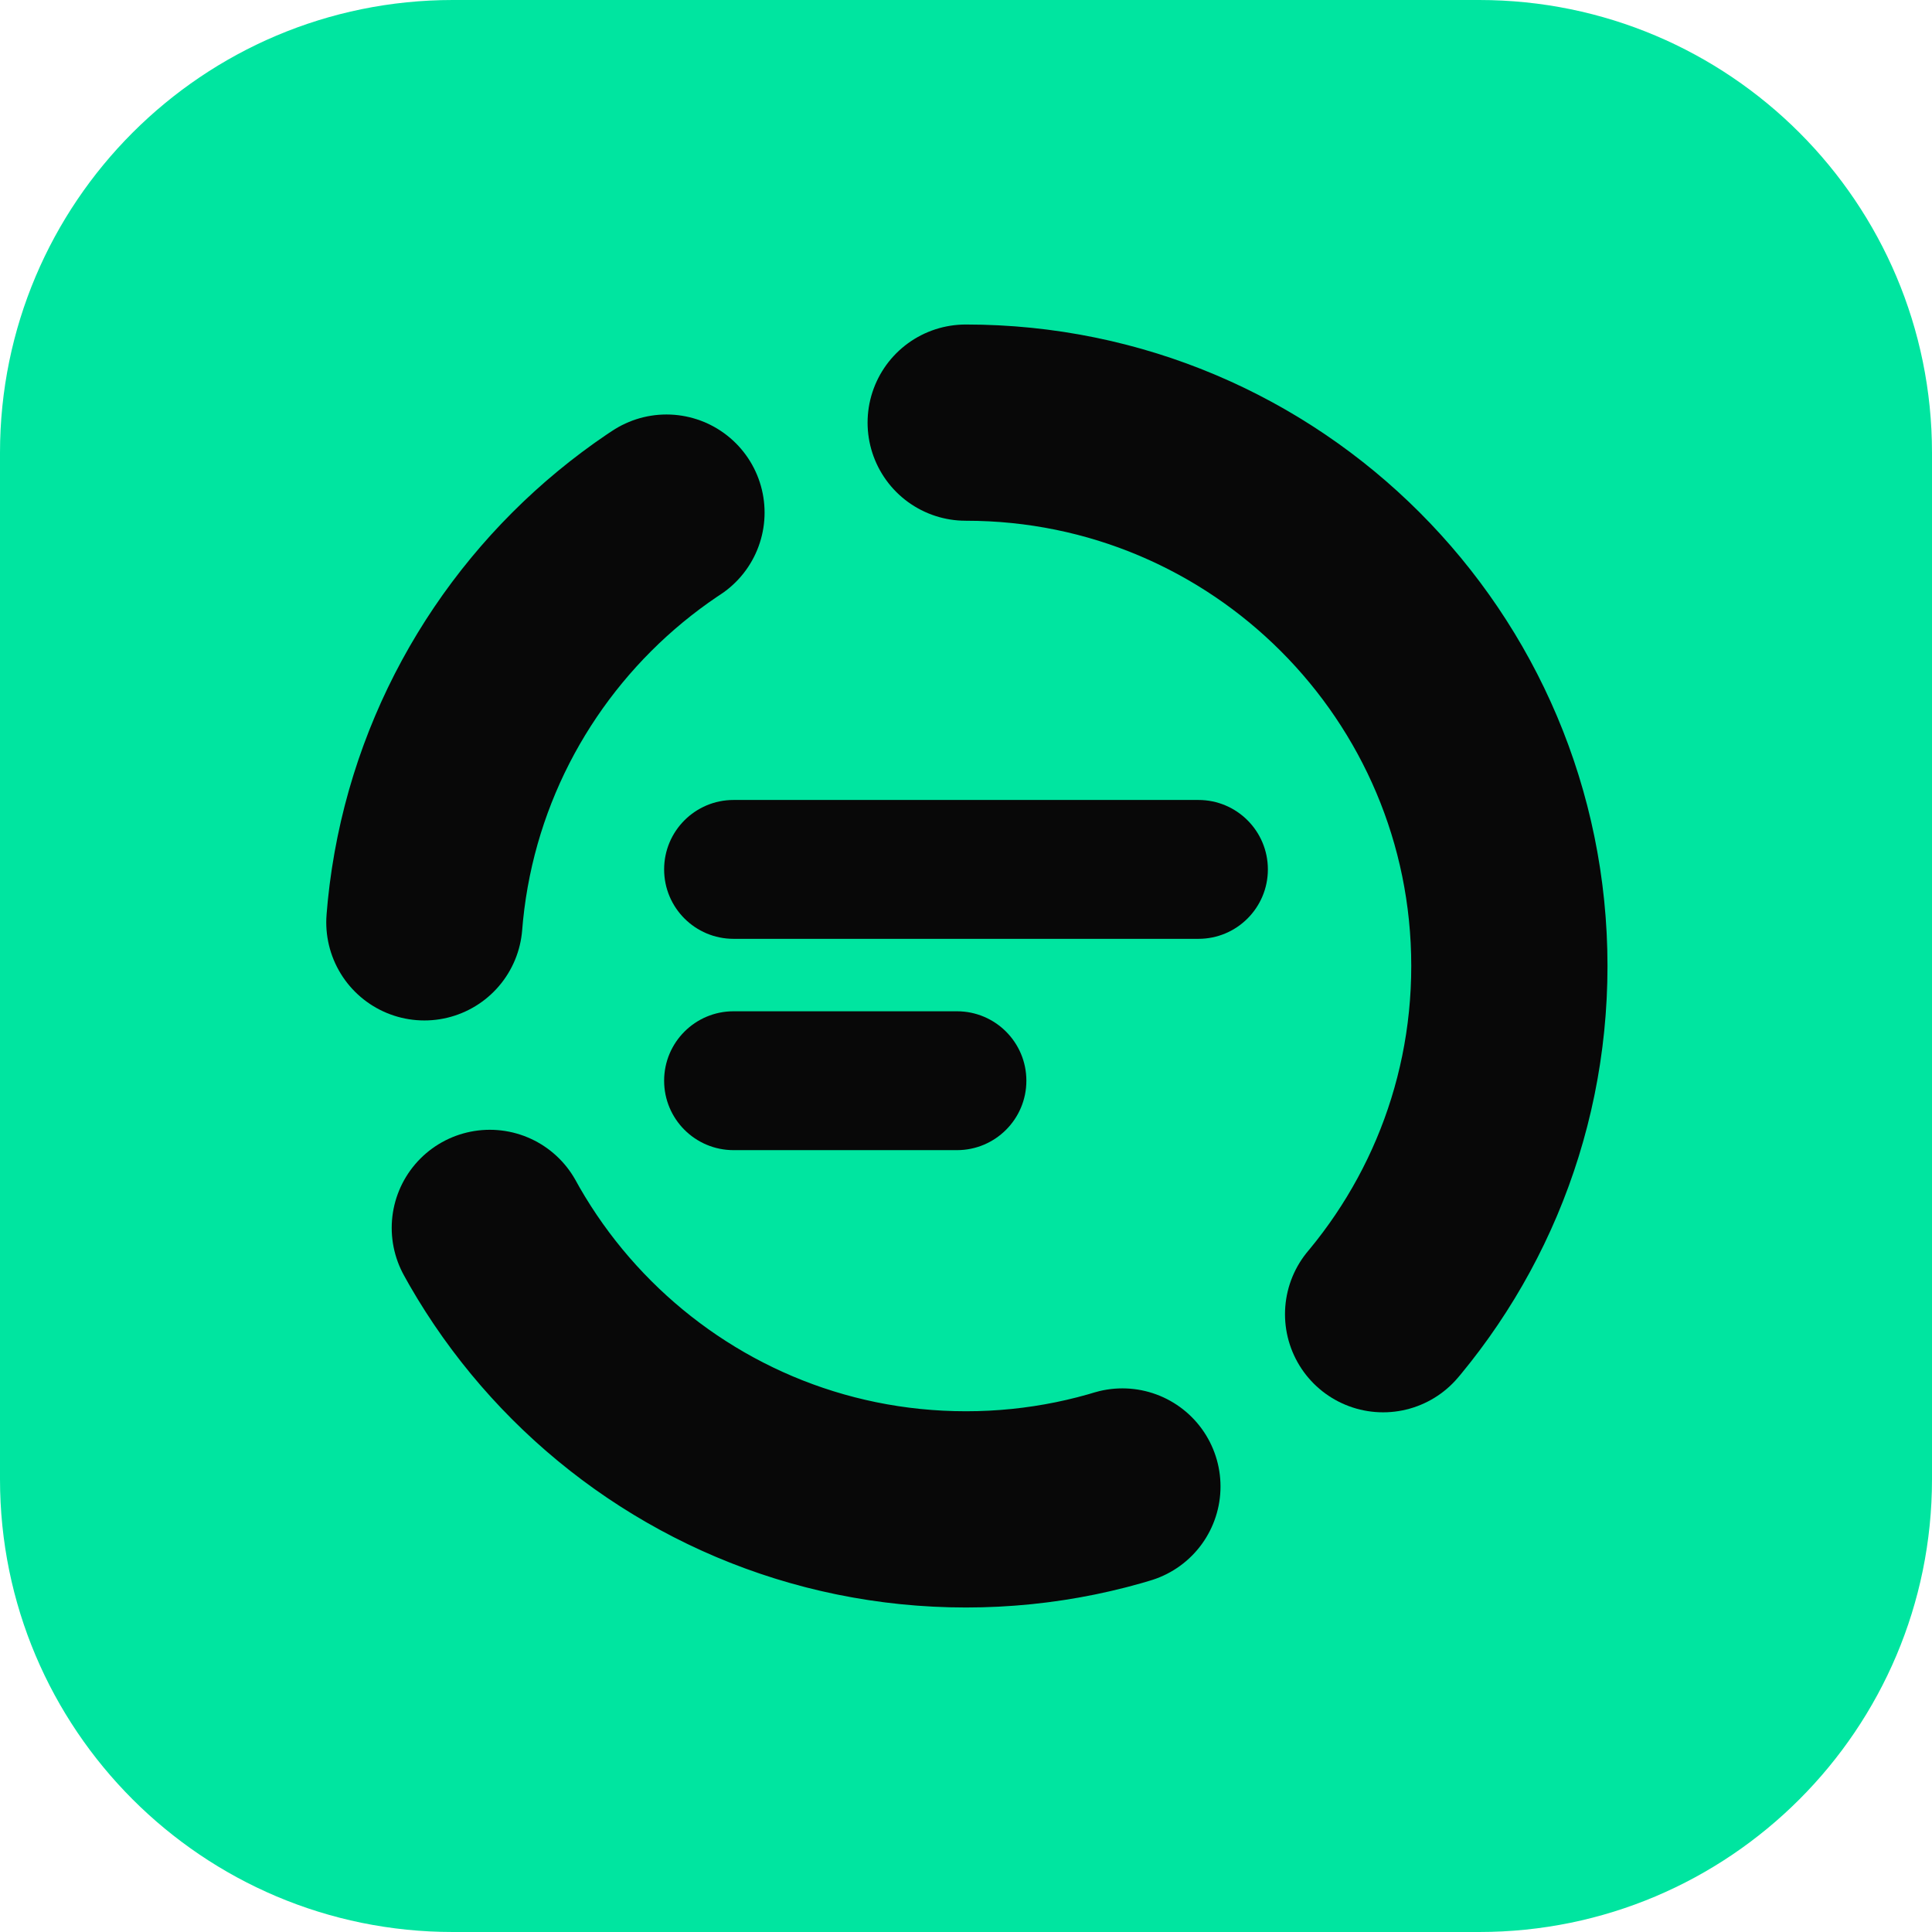
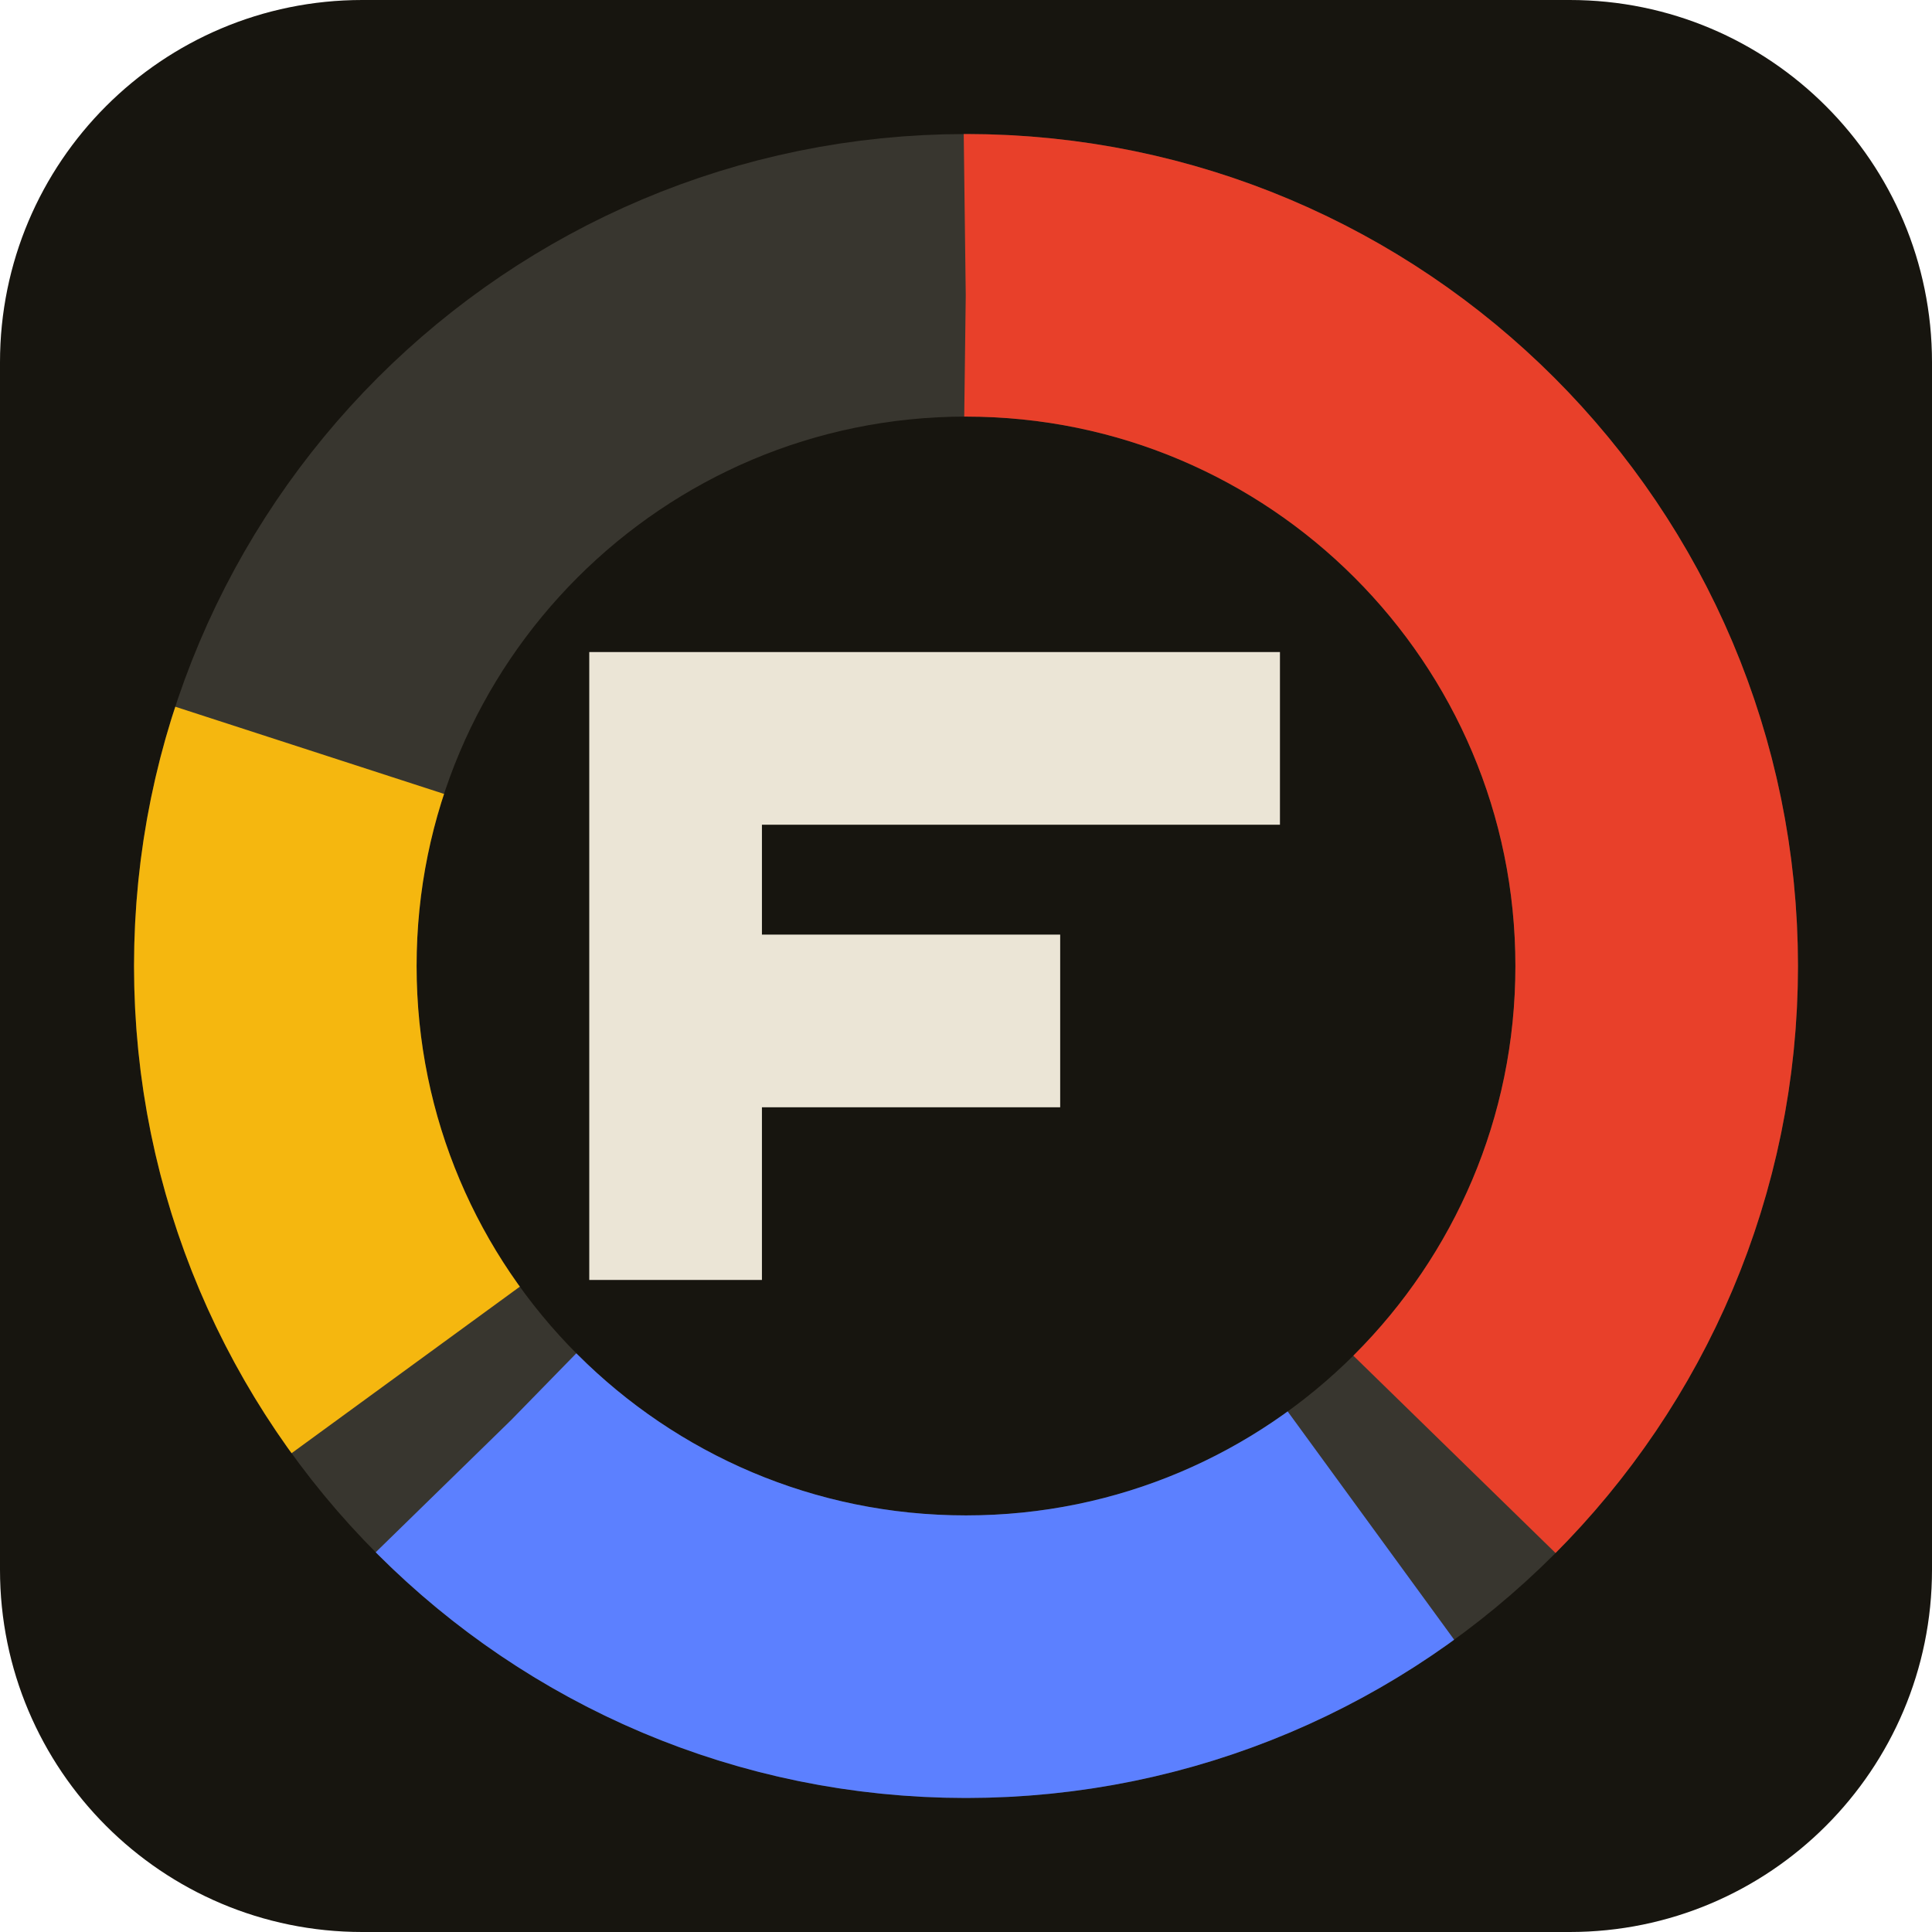
<svg xmlns="http://www.w3.org/2000/svg" width="64" height="64" viewBox="0 0 64 64" role="img" aria-label="FitTrack Pro">
-   <rect width="64" height="64" rx="15" fill="#00E5A0" />
-   <g transform="rotate(-90 32 32)" fill="none" stroke="#080808" stroke-width="6.5" stroke-linecap="round">
-     <circle cx="32" cy="32" r="18" stroke-dasharray="40.80 72.30" />
-     <circle cx="32" cy="32" r="18" stroke-dasharray="24.48 88.62" stroke-dashoffset="-51.30" />
-     <circle cx="32" cy="32" r="18" stroke-dasharray="16.32 96.78" stroke-dashoffset="-86.28" />
+   <rect width="64" height="64" rx="12" fill="#17150F" />
+   <g transform="translate(32 32) scale(1.04) translate(-32 -32)">
+     <g transform="rotate(-90 32 32)" fill="none" stroke-width="9" stroke-linecap="butt">
+       <circle cx="32" cy="32" r="22" stroke="#EBE5D6" opacity="0.16" />
+       <circle cx="32" cy="32" r="22" stroke="#E8402A" stroke-dasharray="51.84 86.39" />
+       <circle cx="32" cy="32" r="22" stroke="#5C80FF" stroke-dasharray="31.1 107.13" stroke-dashoffset="-55.34" />
+       <circle cx="32" cy="32" r="22" stroke="#F5B70F" stroke-dasharray="20.73 117.5" stroke-dashoffset="-89.94" />
+     </g>
+     <path fill="#EBE5D6" d="M20 22h22v5.5H25.5v3.5H35v5.5h-9.5V42H20z" />
  </g>
-   <rect x="22" y="26.5" width="20" height="4.6" rx="2.3" fill="#080808" />
-   <rect x="22" y="33.5" width="12" height="4.6" rx="2.3" fill="#080808" />
</svg>
